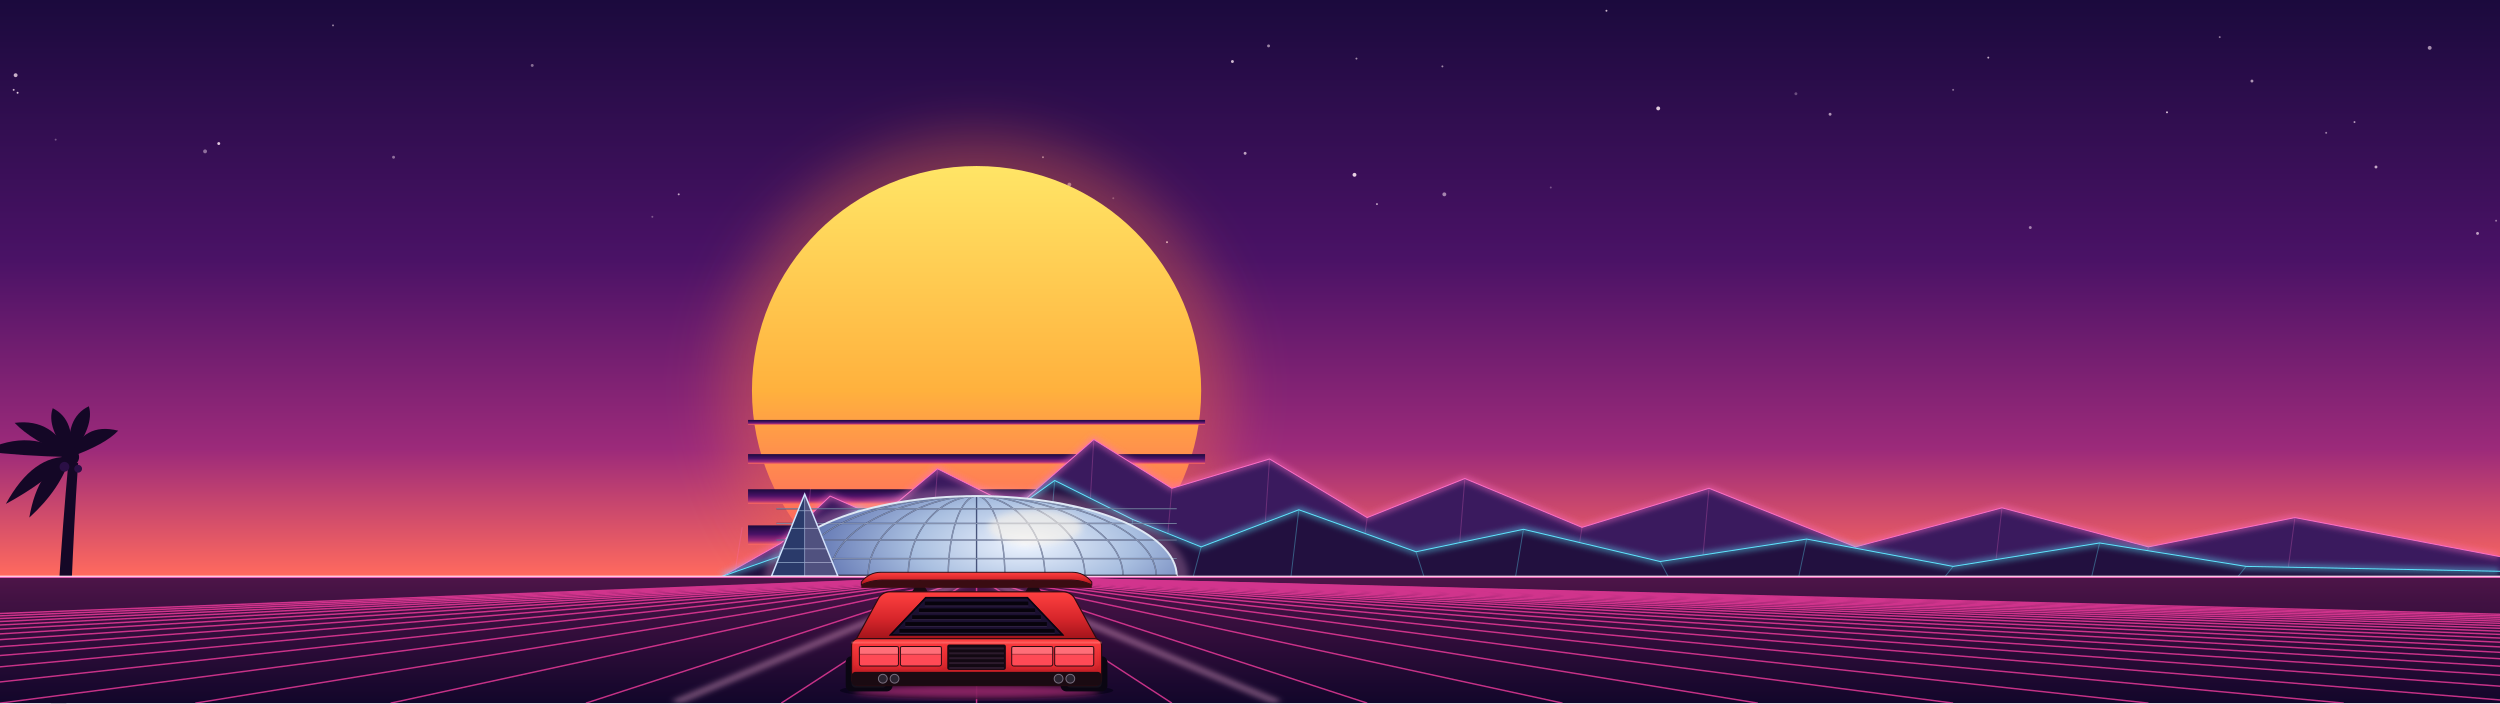
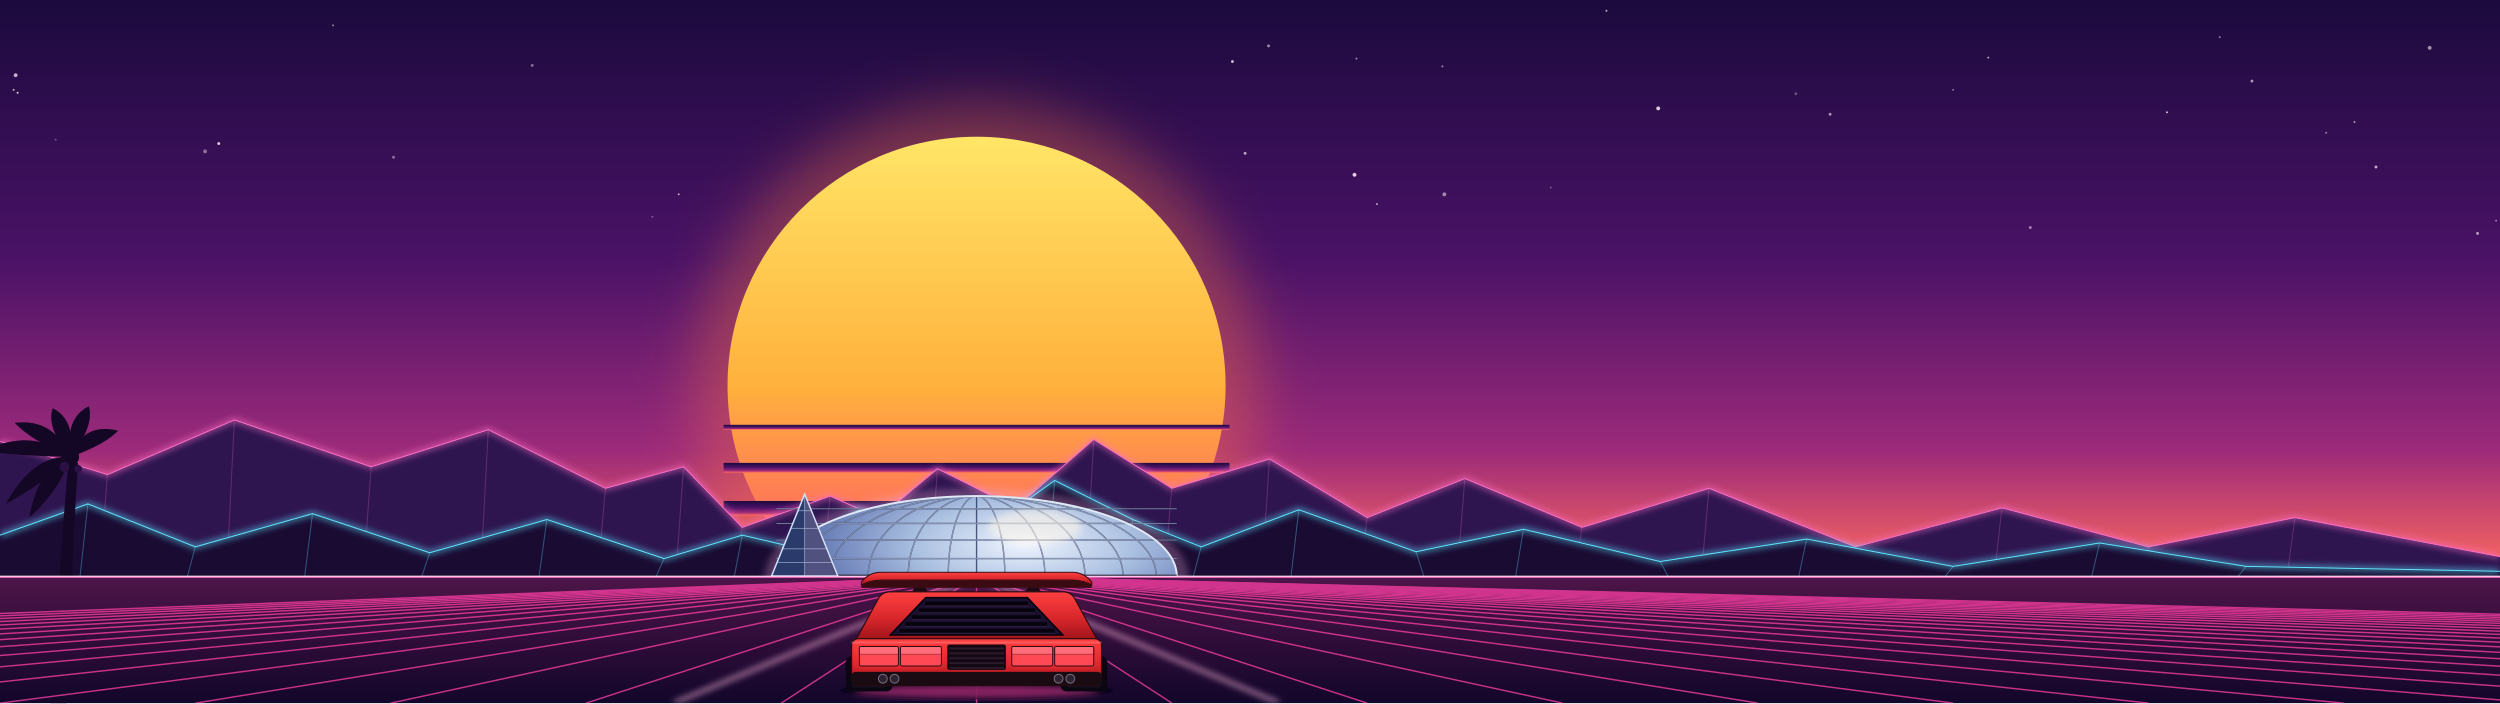
<svg xmlns="http://www.w3.org/2000/svg" viewBox="0 0 2560 720" width="2560" height="720">
  <defs>
    <linearGradient id="sky" x1="0" y1="0" x2="0" y2="1">
      <stop offset="0" stop-color="#1b0a3d" />
      <stop offset=".45" stop-color="#4a1266" />
      <stop offset=".78" stop-color="#9c2a7a" />
      <stop offset="1" stop-color="#ff6a5e" />
    </linearGradient>
    <linearGradient id="sunfill" x1="0" y1="0" x2="0" y2="1">
      <stop offset="0" stop-color="#ffe566" />
      <stop offset=".5" stop-color="#ffb13d" />
      <stop offset=".8" stop-color="#ff6a5e" />
      <stop offset="1" stop-color="#ff4d8d" />
    </linearGradient>
    <linearGradient id="floorfade" x1="0" y1="0" x2="0" y2="1">
      <stop offset="0" stop-color="#ff3fa4" stop-opacity=".25" />
      <stop offset="1" stop-color="#ff3fa4" stop-opacity="0" />
    </linearGradient>
    <filter id="glow" x="-20%" y="-20%" width="140%" height="140%">
      <feGaussianBlur stdDeviation="3" />
    </filter>
    <filter id="sunglow" x="-50%" y="-50%" width="200%" height="200%">
      <feGaussianBlur stdDeviation="28" />
    </filter>
    <linearGradient id="carred" x1="0" y1="0" x2="0" y2="1">
      <stop offset="0" stop-color="#ff4040" />
      <stop offset=".55" stop-color="#d7262b" />
      <stop offset="1" stop-color="#9e1219" />
    </linearGradient>
    <radialGradient id="domefill" cx="62%" cy="30%" r="80%">
      <stop offset="0" stop-color="#eef4ff" />
      <stop offset=".35" stop-color="#a9bfe0" />
      <stop offset=".7" stop-color="#5b6fae" />
      <stop offset="1" stop-color="#2a2f6e" />
    </radialGradient>
    <clipPath id="domeclip">
      <rect x="775" y="488" width="450" height="102" />
    </clipPath>
    <clipPath id="floor">
      <rect x="0" y="590" width="2560" height="130" />
    </clipPath>
  </defs>
  <rect width="2560" height="590" fill="url(#sky)" />
  <circle cx="1068" cy="161" r="1" fill="#ffe9f5" opacity="0.55">
    <animate attributeName="opacity" values="0.34;0.81;0.45" dur="6.2s" begin="4.1s" repeatCount="indefinite" />
  </circle>
  <circle cx="341" cy="26" r="1" fill="#ffe9f5" opacity="0.52">
    <animate attributeName="opacity" values="0.20;0.94;0.36" dur="6.9s" begin="5.3s" repeatCount="indefinite" />
  </circle>
  <circle cx="1477" cy="68" r="1" fill="#ffe9f5" opacity="0.56">
    <animate attributeName="opacity" values="0.27;0.88;0.46" dur="4.6s" begin="3.8s" repeatCount="indefinite" />
  </circle>
  <circle cx="2488" cy="49" r="2" fill="#ffe9f5" opacity="0.59">
    <animate attributeName="opacity" values="0.22;0.94;0.32" dur="3.1s" begin="5.9s" repeatCount="indefinite" />
  </circle>
  <circle cx="1140" cy="203" r="1" fill="#ffe9f5" opacity="0.32">
    <animate attributeName="opacity" values="0.42;0.74;0.39" dur="5.9s" begin="3.7s" repeatCount="indefinite" />
  </circle>
  <circle cx="545" cy="67" r="1.5" fill="#ffe9f5" opacity="0.44">
    <animate attributeName="opacity" values="0.31;0.75;0.25" dur="5.8s" begin="1.0s" repeatCount="indefinite" />
  </circle>
  <circle cx="2219" cy="115" r="1" fill="#ffe9f5" opacity="0.83">
    <animate attributeName="opacity" values="0.31;0.79;0.41" dur="5.0s" begin="3.4s" repeatCount="indefinite" />
  </circle>
  <circle cx="403" cy="161" r="1.5" fill="#ffe9f5" opacity="0.45">
    <animate attributeName="opacity" values="0.43;0.87;0.35" dur="5.9s" begin="3.6s" repeatCount="indefinite" />
  </circle>
  <circle cx="1262" cy="63" r="1.5" fill="#ffe9f5" opacity="0.78">
    <animate attributeName="opacity" values="0.50;0.75;0.39" dur="7.0s" begin="5.8s" repeatCount="indefinite" />
  </circle>
  <circle cx="1095" cy="189" r="2" fill="#ffe9f5" opacity="0.52">
    <animate attributeName="opacity" values="0.38;0.97;0.37" dur="6.7s" begin="1.8s" repeatCount="indefinite" />
  </circle>
  <circle cx="16" cy="77" r="2" fill="#ffe9f5" opacity="0.74">
    <animate attributeName="opacity" values="0.38;0.93;0.28" dur="6.9s" begin="3.3s" repeatCount="indefinite" />
  </circle>
  <circle cx="1839" cy="96" r="1.5" fill="#ffe9f5" opacity="0.30">
    <animate attributeName="opacity" values="0.38;0.75;0.41" dur="7.4s" begin="6.0s" repeatCount="indefinite" />
  </circle>
  <circle cx="1410" cy="209" r="1" fill="#ffe9f5" opacity="0.67">
    <animate attributeName="opacity" values="0.32;0.92;0.46" dur="5.2s" begin="2.7s" repeatCount="indefinite" />
  </circle>
  <circle cx="2382" cy="136" r="1" fill="#ffe9f5" opacity="0.52">
    <animate attributeName="opacity" values="0.24;0.72;0.45" dur="5.6s" begin="2.5s" repeatCount="indefinite" />
  </circle>
  <circle cx="14" cy="92" r="1" fill="#ffe9f5" opacity="0.74">
    <animate attributeName="opacity" values="0.45;0.94;0.25" dur="4.1s" begin="1.0s" repeatCount="indefinite" />
  </circle>
  <circle cx="2000" cy="92" r="1" fill="#ffe9f5" opacity="0.45">
    <animate attributeName="opacity" values="0.49;0.94;0.43" dur="5.2s" begin="5.3s" repeatCount="indefinite" />
  </circle>
  <circle cx="2273" cy="38" r="1" fill="#ffe9f5" opacity="0.49">
    <animate attributeName="opacity" values="0.48;0.80;0.49" dur="3.9s" begin="5.1s" repeatCount="indefinite" />
  </circle>
  <circle cx="1389" cy="60" r="1" fill="#ffe9f5" opacity="0.57">
    <animate attributeName="opacity" values="0.29;0.76;0.36" dur="6.5s" begin="4.9s" repeatCount="indefinite" />
  </circle>
  <circle cx="18" cy="95" r="1" fill="#ffe9f5" opacity="0.85">
    <animate attributeName="opacity" values="0.43;0.71;0.39" dur="5.4s" begin="6.0s" repeatCount="indefinite" />
  </circle>
  <circle cx="2433" cy="171" r="1.5" fill="#ffe9f5" opacity="0.71">
    <animate attributeName="opacity" values="0.45;0.95;0.34" dur="5.5s" begin="1.1s" repeatCount="indefinite" />
  </circle>
  <circle cx="1698" cy="111" r="2" fill="#ffe9f5" opacity="0.86">
    <animate attributeName="opacity" values="0.46;0.96;0.24" dur="3.1s" begin="4.6s" repeatCount="indefinite" />
  </circle>
  <circle cx="210" cy="155" r="2" fill="#ffe9f5" opacity="0.44">
    <animate attributeName="opacity" values="0.35;0.76;0.31" dur="7.9s" begin="2.7s" repeatCount="indefinite" />
  </circle>
  <circle cx="1479" cy="199" r="2" fill="#ffe9f5" opacity="0.54">
    <animate attributeName="opacity" values="0.34;0.93;0.41" dur="7.9s" begin="4.5s" repeatCount="indefinite" />
  </circle>
  <circle cx="1275" cy="157" r="1.5" fill="#ffe9f5" opacity="0.68">
    <animate attributeName="opacity" values="0.38;0.91;0.49" dur="5.3s" begin="5.9s" repeatCount="indefinite" />
  </circle>
  <circle cx="57" cy="143" r="1" fill="#ffe9f5" opacity="0.33">
    <animate attributeName="opacity" values="0.48;0.71;0.42" dur="3.9s" begin="1.6s" repeatCount="indefinite" />
  </circle>
  <circle cx="2036" cy="59" r="1" fill="#ffe9f5" opacity="0.72">
    <animate attributeName="opacity" values="0.26;0.83;0.29" dur="5.0s" begin="3.1s" repeatCount="indefinite" />
  </circle>
  <circle cx="2537" cy="239" r="1.5" fill="#ffe9f5" opacity="0.65">
    <animate attributeName="opacity" values="0.27;0.97;0.28" dur="5.3s" begin="0.4s" repeatCount="indefinite" />
  </circle>
  <circle cx="224" cy="147" r="1.5" fill="#ffe9f5" opacity="0.85">
    <animate attributeName="opacity" values="0.34;0.73;0.24" dur="4.0s" begin="4.6s" repeatCount="indefinite" />
  </circle>
  <circle cx="2411" cy="125" r="1" fill="#ffe9f5" opacity="0.64">
    <animate attributeName="opacity" values="0.41;0.77;0.46" dur="7.3s" begin="1.9s" repeatCount="indefinite" />
  </circle>
  <circle cx="695" cy="199" r="1" fill="#ffe9f5" opacity="0.70">
    <animate attributeName="opacity" values="0.38;0.76;0.25" dur="7.3s" begin="2.3s" repeatCount="indefinite" />
  </circle>
  <circle cx="2306" cy="83" r="1.5" fill="#ffe9f5" opacity="0.62">
    <animate attributeName="opacity" values="0.43;0.79;0.31" dur="5.4s" begin="2.7s" repeatCount="indefinite" />
  </circle>
  <circle cx="2079" cy="233" r="1.5" fill="#ffe9f5" opacity="0.53">
    <animate attributeName="opacity" values="0.24;0.70;0.36" dur="3.2s" begin="2.9s" repeatCount="indefinite" />
  </circle>
  <circle cx="1588" cy="192" r="1" fill="#ffe9f5" opacity="0.31">
    <animate attributeName="opacity" values="0.24;0.94;0.44" dur="5.8s" begin="1.1s" repeatCount="indefinite" />
  </circle>
  <circle cx="1387" cy="179" r="2" fill="#ffe9f5" opacity="0.88">
    <animate attributeName="opacity" values="0.40;0.91;0.41" dur="4.1s" begin="5.5s" repeatCount="indefinite" />
  </circle>
  <circle cx="1195" cy="248" r="1" fill="#ffe9f5" opacity="0.81">
    <animate attributeName="opacity" values="0.34;0.91;0.47" dur="4.8s" begin="1.7s" repeatCount="indefinite" />
  </circle>
  <circle cx="668" cy="222" r="1" fill="#ffe9f5" opacity="0.33">
    <animate attributeName="opacity" values="0.30;0.76;0.22" dur="7.0s" begin="0.5s" repeatCount="indefinite" />
  </circle>
  <circle cx="1299" cy="47" r="1.5" fill="#ffe9f5" opacity="0.55">
    <animate attributeName="opacity" values="0.39;0.96;0.47" dur="3.8s" begin="1.2s" repeatCount="indefinite" />
  </circle>
  <circle cx="1645" cy="11" r="1" fill="#ffe9f5" opacity="0.76">
    <animate attributeName="opacity" values="0.35;0.77;0.23" dur="4.7s" begin="0.2s" repeatCount="indefinite" />
  </circle>
  <circle cx="2556" cy="226" r="1" fill="#ffe9f5" opacity="0.48">
    <animate attributeName="opacity" values="0.38;0.83;0.29" dur="7.1s" begin="0.0s" repeatCount="indefinite" />
  </circle>
  <circle cx="1874" cy="117" r="1.5" fill="#ffe9f5" opacity="0.61">
    <animate attributeName="opacity" values="0.33;0.95;0.28" dur="7.1s" begin="4.6s" repeatCount="indefinite" />
  </circle>
  <g>
-     <circle cx="1000" cy="400" r="260" fill="#ff7a3d" opacity=".35" filter="url(#sunglow)" />
-     <circle cx="1000" cy="400" r="230" fill="url(#sunfill)" />
-     <rect x="766" y="430" width="468" height="5" fill="url(#sky)" />
-     <rect x="766" y="465" width="468" height="10" fill="url(#sky)" />
-     <rect x="766" y="501" width="468" height="15" fill="url(#sky)" />
-     <rect x="766" y="538" width="468" height="20" fill="url(#sky)" />
-     <rect x="766" y="576" width="468" height="25" fill="url(#sky)" />
-     <rect x="766" y="615" width="468" height="30" fill="url(#sky)" />
-   </g>
-   <polygon points="740,590 800,556 850,508 900,530 960,480 1040,520 1120,450 1200,500 1300,470 1400,530 1500,490 1620,540 1750,500 1900,560 2050,520 2200,560 2350,530 2560,570 2560,590 740,590" fill="#3a1a5e" />
-   <polyline points="740,590 800,556 850,508 900,530 960,480 1040,520 1120,450 1200,500 1300,470 1400,530 1500,490 1620,540 1750,500 1900,560 2050,520 2200,560 2350,530 2560,570" fill="none" stroke="#ff6ec7" stroke-width="3" stroke-linejoin="round" filter="url(#glow)" opacity=".9" />
-   <polyline points="740,590 800,556 850,508 900,530 960,480 1040,520 1120,450 1200,500 1300,470 1400,530 1500,490 1620,540 1750,500 1900,560 2050,520 2200,560 2350,530 2560,570" fill="none" stroke="#ff6ec7" stroke-width="1" stroke-linejoin="round" />
+     <circle cx="1000" cy="395" r="289" fill="#ff7a3d" opacity=".35" filter="url(#sunglow)" />
+     <circle cx="1000" cy="395" r="255" fill="url(#sunfill)" />
+     <rect x="741" y="435" width="518" height="5" fill="url(#sky)" />
+     <rect x="741" y="474" width="518" height="10" fill="url(#sky)" />
+     <rect x="741" y="513" width="518" height="15" fill="url(#sky)" />
+     <rect x="741" y="552" width="518" height="20" fill="url(#sky)" />
+     <rect x="741" y="591" width="518" height="25" fill="url(#sky)" />
+     <rect x="741" y="630" width="518" height="30" fill="url(#sky)" />
+   </g>
+   <polygon points="0,452 110,486 240,430 380,478 500,440 620,500 700,478 760,540 850,508 900,530 960,480 1040,520 1120,450 1200,500 1300,470 1400,530 1500,490 1620,540 1750,500 1900,560 2050,520 2200,560 2350,530 2560,570 2560,590 0,590" fill="#2e1550" />
+   <polyline points="0,452 110,486 240,430 380,478 500,440 620,500 700,478 760,540 850,508 900,530 960,480 1040,520 1120,450 1200,500 1300,470 1400,530 1500,490 1620,540 1750,500 1900,560 2050,520 2200,560 2350,530 2560,570" fill="none" stroke="#ff6ec7" stroke-width="3" stroke-linejoin="round" filter="url(#glow)" opacity=".9" />
+   <polyline points="0,452 110,486 240,430 380,478 500,440 620,500 700,478 760,540 850,508 900,530 960,480 1040,520 1120,450 1200,500 1300,470 1400,530 1500,490 1620,540 1750,500 1900,560 2050,520 2200,560 2350,530 2560,570" fill="none" stroke="#ff6ec7" stroke-width="1" stroke-linejoin="round" />
+   <line x1="110" y1="486" x2="102" y2="590" stroke="#ff6ec7" stroke-width="1" opacity="0.25" />
+   <line x1="240" y1="430" x2="232" y2="590" stroke="#ff6ec7" stroke-width="1" opacity="0.25" />
+   <line x1="380" y1="478" x2="372" y2="590" stroke="#ff6ec7" stroke-width="1" opacity="0.25" />
+   <line x1="500" y1="440" x2="492" y2="590" stroke="#ff6ec7" stroke-width="1" opacity="0.25" />
+   <line x1="620" y1="500" x2="612" y2="590" stroke="#ff6ec7" stroke-width="1" opacity="0.25" />
+   <line x1="700" y1="478" x2="692" y2="590" stroke="#ff6ec7" stroke-width="1" opacity="0.25" />
  <line x1="760" y1="540" x2="752" y2="590" stroke="#ff6ec7" stroke-width="1" opacity="0.25" />
-   <line x1="830" y1="500" x2="822" y2="590" stroke="#ff6ec7" stroke-width="1" opacity="0.25" />
+   <line x1="850" y1="508" x2="842" y2="590" stroke="#ff6ec7" stroke-width="1" opacity="0.25" />
  <line x1="900" y1="530" x2="892" y2="590" stroke="#ff6ec7" stroke-width="1" opacity="0.25" />
  <line x1="960" y1="480" x2="952" y2="590" stroke="#ff6ec7" stroke-width="1" opacity="0.25" />
  <line x1="1040" y1="520" x2="1032" y2="590" stroke="#ff6ec7" stroke-width="1" opacity="0.25" />
  <line x1="1120" y1="450" x2="1112" y2="590" stroke="#ff6ec7" stroke-width="1" opacity="0.25" />
  <line x1="1200" y1="500" x2="1192" y2="590" stroke="#ff6ec7" stroke-width="1" opacity="0.25" />
  <line x1="1300" y1="470" x2="1292" y2="590" stroke="#ff6ec7" stroke-width="1" opacity="0.25" />
  <line x1="1400" y1="530" x2="1392" y2="590" stroke="#ff6ec7" stroke-width="1" opacity="0.25" />
  <line x1="1500" y1="490" x2="1492" y2="590" stroke="#ff6ec7" stroke-width="1" opacity="0.25" />
  <line x1="1620" y1="540" x2="1612" y2="590" stroke="#ff6ec7" stroke-width="1" opacity="0.25" />
  <line x1="1750" y1="500" x2="1742" y2="590" stroke="#ff6ec7" stroke-width="1" opacity="0.25" />
  <line x1="1900" y1="560" x2="1892" y2="590" stroke="#ff6ec7" stroke-width="1" opacity="0.25" />
  <line x1="2050" y1="520" x2="2042" y2="590" stroke="#ff6ec7" stroke-width="1" opacity="0.25" />
  <line x1="2200" y1="560" x2="2192" y2="590" stroke="#ff6ec7" stroke-width="1" opacity="0.25" />
  <line x1="2350" y1="530" x2="2342" y2="590" stroke="#ff6ec7" stroke-width="1" opacity="0.25" />
-   <polygon points="740,590 820,562 880,522 950,560 1010,542 1080,492 1160,532 1230,560 1330,522 1450,565 1560,542 1700,575 1850,552 2000,580 2150,556 2300,580 2560,585 2560,590 740,590" fill="#22103f" />
-   <polyline points="740,590 820,562 880,522 950,560 1010,542 1080,492 1160,532 1230,560 1330,522 1450,565 1560,542 1700,575 1850,552 2000,580 2150,556 2300,580 2560,585" fill="none" stroke="#5ee7ff" stroke-width="3" stroke-linejoin="round" filter="url(#glow)" opacity=".9" />
-   <polyline points="740,590 820,562 880,522 950,560 1010,542 1080,492 1160,532 1230,560 1330,522 1450,565 1560,542 1700,575 1850,552 2000,580 2150,556 2300,580 2560,585" fill="none" stroke="#5ee7ff" stroke-width="1" stroke-linejoin="round" />
-   <line x1="800" y1="560" x2="792" y2="590" stroke="#5ee7ff" stroke-width="1" opacity="0.35" />
+   <polygon points="0,548 90,516 200,560 320,526 440,566 560,532 680,572 760,548 820,562 880,522 950,560 1010,542 1080,492 1160,532 1230,560 1330,522 1450,565 1560,542 1700,575 1850,552 2000,580 2150,556 2300,580 2560,585 2560,590 0,590" fill="#1a0b33" />
+   <polyline points="0,548 90,516 200,560 320,526 440,566 560,532 680,572 760,548 820,562 880,522 950,560 1010,542 1080,492 1160,532 1230,560 1330,522 1450,565 1560,542 1700,575 1850,552 2000,580 2150,556 2300,580 2560,585" fill="none" stroke="#5ee7ff" stroke-width="3" stroke-linejoin="round" filter="url(#glow)" opacity=".9" />
+   <polyline points="0,548 90,516 200,560 320,526 440,566 560,532 680,572 760,548 820,562 880,522 950,560 1010,542 1080,492 1160,532 1230,560 1330,522 1450,565 1560,542 1700,575 1850,552 2000,580 2150,556 2300,580 2560,585" fill="none" stroke="#5ee7ff" stroke-width="1" stroke-linejoin="round" />
+   <line x1="90" y1="516" x2="82" y2="590" stroke="#5ee7ff" stroke-width="1" opacity="0.35" />
+   <line x1="200" y1="560" x2="192" y2="590" stroke="#5ee7ff" stroke-width="1" opacity="0.35" />
+   <line x1="320" y1="526" x2="312" y2="590" stroke="#5ee7ff" stroke-width="1" opacity="0.35" />
+   <line x1="440" y1="566" x2="432" y2="590" stroke="#5ee7ff" stroke-width="1" opacity="0.35" />
+   <line x1="560" y1="532" x2="552" y2="590" stroke="#5ee7ff" stroke-width="1" opacity="0.35" />
+   <line x1="680" y1="572" x2="672" y2="590" stroke="#5ee7ff" stroke-width="1" opacity="0.35" />
+   <line x1="760" y1="548" x2="752" y2="590" stroke="#5ee7ff" stroke-width="1" opacity="0.35" />
+   <line x1="820" y1="562" x2="812" y2="590" stroke="#5ee7ff" stroke-width="1" opacity="0.35" />
  <line x1="880" y1="522" x2="872" y2="590" stroke="#5ee7ff" stroke-width="1" opacity="0.35" />
  <line x1="950" y1="560" x2="942" y2="590" stroke="#5ee7ff" stroke-width="1" opacity="0.35" />
  <line x1="1010" y1="542" x2="1002" y2="590" stroke="#5ee7ff" stroke-width="1" opacity="0.35" />
  <line x1="1080" y1="492" x2="1072" y2="590" stroke="#5ee7ff" stroke-width="1" opacity="0.35" />
  <line x1="1160" y1="532" x2="1152" y2="590" stroke="#5ee7ff" stroke-width="1" opacity="0.35" />
  <line x1="1230" y1="560" x2="1222" y2="590" stroke="#5ee7ff" stroke-width="1" opacity="0.35" />
  <line x1="1330" y1="522" x2="1322" y2="590" stroke="#5ee7ff" stroke-width="1" opacity="0.35" />
  <line x1="1450" y1="565" x2="1458" y2="590" stroke="#5ee7ff" stroke-width="1" opacity="0.35" />
  <line x1="1560" y1="542" x2="1552" y2="590" stroke="#5ee7ff" stroke-width="1" opacity="0.35" />
  <line x1="1700" y1="575" x2="1708" y2="590" stroke="#5ee7ff" stroke-width="1" opacity="0.35" />
  <line x1="1850" y1="552" x2="1842" y2="590" stroke="#5ee7ff" stroke-width="1" opacity="0.35" />
  <line x1="2000" y1="580" x2="1992" y2="590" stroke="#5ee7ff" stroke-width="1" opacity="0.35" />
  <line x1="2150" y1="556" x2="2142" y2="590" stroke="#5ee7ff" stroke-width="1" opacity="0.35" />
  <line x1="2300" y1="580" x2="2292" y2="590" stroke="#5ee7ff" stroke-width="1" opacity="0.35" />
  <g>
    <ellipse cx="1000" cy="592" rx="217" ry="92" fill="#ffb8e0" opacity=".25" filter="url(#glow)" clip-path="url(#domeclip)" />
    <ellipse cx="1000" cy="590" rx="205" ry="82" fill="url(#domefill)" clip-path="url(#domeclip)" />
    <g clip-path="url(#domeclip)" fill="none" stroke="#1d2a55" stroke-width="1.4" opacity=".75">
      <ellipse cx="1000" cy="590" rx="29" ry="82" />
      <ellipse cx="1000" cy="590" rx="70" ry="82" />
      <ellipse cx="1000" cy="590" rx="111" ry="82" />
      <ellipse cx="1000" cy="590" rx="150" ry="82" />
      <ellipse cx="1000" cy="590" rx="184" ry="82" />
      <line x1="795" y1="572" x2="1205" y2="572" />
      <line x1="795" y1="553" x2="1205" y2="553" />
      <line x1="795" y1="536" x2="1205" y2="536" />
      <line x1="795" y1="521" x2="1205" y2="521" />
      <line x1="1000" y1="508" x2="1000" y2="590" />
    </g>
    <g clip-path="url(#domeclip)" fill="none" stroke="#eaf3ff" stroke-width=".8" opacity=".5">
      <ellipse cx="1000" cy="590" rx="29" ry="82" />
      <ellipse cx="1000" cy="590" rx="70" ry="82" />
      <ellipse cx="1000" cy="590" rx="111" ry="82" />
      <ellipse cx="1000" cy="590" rx="150" ry="82" />
      <ellipse cx="1000" cy="590" rx="184" ry="82" />
      <line x1="795" y1="572" x2="1205" y2="572" />
      <line x1="795" y1="553" x2="1205" y2="553" />
      <line x1="795" y1="536" x2="1205" y2="536" />
      <line x1="795" y1="521" x2="1205" y2="521" />
    </g>
    <ellipse cx="1060" cy="540" rx="48" ry="18" fill="#fff6e8" opacity=".55" filter="url(#glow)" clip-path="url(#domeclip)" />
    <ellipse cx="1000" cy="590" rx="205" ry="82" fill="none" stroke="#dfe9f5" stroke-width="2" clip-path="url(#domeclip)" />
    <line x1="795" y1="590" x2="1205" y2="590" stroke="#0d0620" stroke-width="3" />
    <g>
      <polygon points="790,590 858,590 824,506" fill="#2a3a6a" stroke="#cfe6ff" stroke-width="1.5" />
      <g stroke="#cfe6ff" stroke-width=".8" opacity=".6" fill="none">
        <line x1="824" y1="506" x2="824" y2="590" />
        <line x1="801" y1="562" x2="847" y2="562" />
        <line x1="810" y1="541" x2="838" y2="541" />
        <line x1="817" y1="523" x2="831" y2="523" />
        <line x1="796" y1="576" x2="852" y2="576" />
      </g>
      <polygon points="824,506 858,590 824,590" fill="#ffb8e0" opacity=".18" />
    </g>
  </g>
  <g fill="#140726">
    <path d="M52 720 C 58 640, 62 560, 70 474 L 80 474 C 74 560, 72 640, 68 720 Z" />
    <path d="M72 468 Q 33 437 -17 462 Q 22 467 72 468 Z" />
    <path d="M72 468 Q 55 428 15 433 Q 32 451 72 468 Z" />
    <path d="M72 468 Q 78 430 54 418 Q 47 438 72 468 Z" />
    <path d="M72 468 Q 97 436 91 416 Q 66 428 72 468 Z" />
    <path d="M72 468 Q 108 455 121 441 Q 85 432 72 468 Z" />
    <path d="M72 468 Q 34 465 6 516 Q 45 495 72 468 Z" />
    <path d="M72 468 Q 39 478 30 530 Q 62 501 72 468 Z" />
    <circle cx="72" cy="468" r="9" />
    <circle cx="66" cy="478" r="5" fill="#2a0f45" />
    <circle cx="80" cy="480" r="4" fill="#2a0f45" />
  </g>
  <rect x="0" y="590" width="2560" height="130" fill="#12062a" />
  <rect x="0" y="590" width="2560" height="130" fill="url(#floorfade)" />
  <g clip-path="url(#floor)" stroke="#ff3fa4" stroke-width="1.5" fill="none" opacity=".75">
    <line x1="1000" y1="590" x2="-2400" y2="720" />
    <line x1="1000" y1="590" x2="-2200" y2="720" />
    <line x1="1000" y1="590" x2="-2000" y2="720" />
    <line x1="1000" y1="590" x2="-1800" y2="720" />
    <line x1="1000" y1="590" x2="-1600" y2="720" />
    <line x1="1000" y1="590" x2="-1400" y2="720" />
    <line x1="1000" y1="590" x2="-1200" y2="720" />
    <line x1="1000" y1="590" x2="-1000" y2="720" />
    <line x1="1000" y1="590" x2="-800" y2="720" />
    <line x1="1000" y1="590" x2="-600" y2="720" />
    <line x1="1000" y1="590" x2="-400" y2="720" />
    <line x1="1000" y1="590" x2="-200" y2="720" />
    <line x1="1000" y1="590" x2="0" y2="720" />
    <line x1="1000" y1="590" x2="200" y2="720" />
    <line x1="1000" y1="590" x2="400" y2="720" />
    <line x1="1000" y1="590" x2="600" y2="720" />
    <line x1="1000" y1="590" x2="800" y2="720" />
    <line x1="1000" y1="590" x2="1000" y2="720" />
    <line x1="1000" y1="590" x2="1200" y2="720" />
    <line x1="1000" y1="590" x2="1400" y2="720" />
    <line x1="1000" y1="590" x2="1600" y2="720" />
    <line x1="1000" y1="590" x2="1800" y2="720" />
    <line x1="1000" y1="590" x2="2000" y2="720" />
    <line x1="1000" y1="590" x2="2200" y2="720" />
    <line x1="1000" y1="590" x2="2400" y2="720" />
    <line x1="1000" y1="590" x2="2600" y2="720" />
    <line x1="1000" y1="590" x2="2800" y2="720" />
    <line x1="1000" y1="590" x2="3000" y2="720" />
    <line x1="1000" y1="590" x2="3200" y2="720" />
    <line x1="1000" y1="590" x2="3400" y2="720" />
    <line x1="1000" y1="590" x2="3600" y2="720" />
    <line x1="1000" y1="590" x2="3800" y2="720" />
    <line x1="1000" y1="590" x2="4000" y2="720" />
    <line x1="1000" y1="590" x2="4200" y2="720" />
    <line x1="1000" y1="590" x2="4400" y2="720" />
    <line x1="1000" y1="590" x2="4600" y2="720" />
    <line x1="1000" y1="590" x2="4800" y2="720" />
    <line x1="1000" y1="590" x2="5000" y2="720" />
    <line x1="1000" y1="590" x2="5200" y2="720" />
    <line x1="1000" y1="590" x2="5400" y2="720" />
    <line x1="1000" y1="590" x2="5600" y2="720" />
    <line x1="1000" y1="590" x2="5800" y2="720" />
    <line x1="1000" y1="590" x2="6000" y2="720" />
    <line x1="1000" y1="590" x2="6200" y2="720" />
  </g>
  <g clip-path="url(#floor)" stroke="#ffb8e0" stroke-width="3" fill="none" opacity=".9" filter="url(#glow)">
    <line x1="1000" y1="590" x2="690" y2="720" />
    <line x1="1000" y1="590" x2="1310" y2="720" />
  </g>
  <g clip-path="url(#floor)" stroke="#ff6ec7" stroke-width="2" fill="none">
    <line x1="0" y1="590" x2="2560" y2="590">
      <animate attributeName="y1" from="590" to="726" dur="7.0s" begin="0.00s" repeatCount="indefinite" calcMode="spline" keySplines="0.55 0 1 0.6" />
      <animate attributeName="y2" from="590" to="726" dur="7.0s" begin="0.00s" repeatCount="indefinite" calcMode="spline" keySplines="0.55 0 1 0.6" />
      <animate attributeName="opacity" values="0;.9;.9" keyTimes="0;.15;1" dur="7.0s" begin="0.00s" repeatCount="indefinite" />
    </line>
    <line x1="0" y1="590" x2="2560" y2="590">
      <animate attributeName="y1" from="590" to="726" dur="7.0s" begin="-0.58s" repeatCount="indefinite" calcMode="spline" keySplines="0.55 0 1 0.6" />
      <animate attributeName="y2" from="590" to="726" dur="7.0s" begin="-0.58s" repeatCount="indefinite" calcMode="spline" keySplines="0.55 0 1 0.6" />
      <animate attributeName="opacity" values="0;.9;.9" keyTimes="0;.15;1" dur="7.0s" begin="-0.58s" repeatCount="indefinite" />
    </line>
    <line x1="0" y1="590" x2="2560" y2="590">
      <animate attributeName="y1" from="590" to="726" dur="7.0s" begin="-1.17s" repeatCount="indefinite" calcMode="spline" keySplines="0.55 0 1 0.6" />
      <animate attributeName="y2" from="590" to="726" dur="7.0s" begin="-1.17s" repeatCount="indefinite" calcMode="spline" keySplines="0.55 0 1 0.6" />
      <animate attributeName="opacity" values="0;.9;.9" keyTimes="0;.15;1" dur="7.0s" begin="-1.17s" repeatCount="indefinite" />
    </line>
    <line x1="0" y1="590" x2="2560" y2="590">
      <animate attributeName="y1" from="590" to="726" dur="7.0s" begin="-1.75s" repeatCount="indefinite" calcMode="spline" keySplines="0.55 0 1 0.6" />
      <animate attributeName="y2" from="590" to="726" dur="7.0s" begin="-1.75s" repeatCount="indefinite" calcMode="spline" keySplines="0.55 0 1 0.6" />
      <animate attributeName="opacity" values="0;.9;.9" keyTimes="0;.15;1" dur="7.0s" begin="-1.75s" repeatCount="indefinite" />
    </line>
    <line x1="0" y1="590" x2="2560" y2="590">
      <animate attributeName="y1" from="590" to="726" dur="7.0s" begin="-2.33s" repeatCount="indefinite" calcMode="spline" keySplines="0.55 0 1 0.6" />
      <animate attributeName="y2" from="590" to="726" dur="7.0s" begin="-2.33s" repeatCount="indefinite" calcMode="spline" keySplines="0.55 0 1 0.6" />
      <animate attributeName="opacity" values="0;.9;.9" keyTimes="0;.15;1" dur="7.0s" begin="-2.33s" repeatCount="indefinite" />
    </line>
    <line x1="0" y1="590" x2="2560" y2="590">
      <animate attributeName="y1" from="590" to="726" dur="7.0s" begin="-2.92s" repeatCount="indefinite" calcMode="spline" keySplines="0.55 0 1 0.6" />
      <animate attributeName="y2" from="590" to="726" dur="7.0s" begin="-2.92s" repeatCount="indefinite" calcMode="spline" keySplines="0.55 0 1 0.6" />
      <animate attributeName="opacity" values="0;.9;.9" keyTimes="0;.15;1" dur="7.0s" begin="-2.92s" repeatCount="indefinite" />
    </line>
    <line x1="0" y1="590" x2="2560" y2="590">
      <animate attributeName="y1" from="590" to="726" dur="7.0s" begin="-3.50s" repeatCount="indefinite" calcMode="spline" keySplines="0.55 0 1 0.6" />
      <animate attributeName="y2" from="590" to="726" dur="7.0s" begin="-3.50s" repeatCount="indefinite" calcMode="spline" keySplines="0.55 0 1 0.6" />
      <animate attributeName="opacity" values="0;.9;.9" keyTimes="0;.15;1" dur="7.0s" begin="-3.50s" repeatCount="indefinite" />
    </line>
    <line x1="0" y1="590" x2="2560" y2="590">
      <animate attributeName="y1" from="590" to="726" dur="7.0s" begin="-4.08s" repeatCount="indefinite" calcMode="spline" keySplines="0.55 0 1 0.6" />
      <animate attributeName="y2" from="590" to="726" dur="7.0s" begin="-4.08s" repeatCount="indefinite" calcMode="spline" keySplines="0.55 0 1 0.6" />
      <animate attributeName="opacity" values="0;.9;.9" keyTimes="0;.15;1" dur="7.0s" begin="-4.08s" repeatCount="indefinite" />
    </line>
    <line x1="0" y1="590" x2="2560" y2="590">
      <animate attributeName="y1" from="590" to="726" dur="7.0s" begin="-4.67s" repeatCount="indefinite" calcMode="spline" keySplines="0.55 0 1 0.6" />
      <animate attributeName="y2" from="590" to="726" dur="7.0s" begin="-4.67s" repeatCount="indefinite" calcMode="spline" keySplines="0.55 0 1 0.6" />
      <animate attributeName="opacity" values="0;.9;.9" keyTimes="0;.15;1" dur="7.0s" begin="-4.67s" repeatCount="indefinite" />
    </line>
    <line x1="0" y1="590" x2="2560" y2="590">
      <animate attributeName="y1" from="590" to="726" dur="7.0s" begin="-5.25s" repeatCount="indefinite" calcMode="spline" keySplines="0.55 0 1 0.6" />
      <animate attributeName="y2" from="590" to="726" dur="7.0s" begin="-5.25s" repeatCount="indefinite" calcMode="spline" keySplines="0.55 0 1 0.6" />
      <animate attributeName="opacity" values="0;.9;.9" keyTimes="0;.15;1" dur="7.0s" begin="-5.25s" repeatCount="indefinite" />
    </line>
    <line x1="0" y1="590" x2="2560" y2="590">
      <animate attributeName="y1" from="590" to="726" dur="7.0s" begin="-5.83s" repeatCount="indefinite" calcMode="spline" keySplines="0.55 0 1 0.6" />
      <animate attributeName="y2" from="590" to="726" dur="7.0s" begin="-5.83s" repeatCount="indefinite" calcMode="spline" keySplines="0.55 0 1 0.6" />
      <animate attributeName="opacity" values="0;.9;.9" keyTimes="0;.15;1" dur="7.0s" begin="-5.83s" repeatCount="indefinite" />
    </line>
    <line x1="0" y1="590" x2="2560" y2="590">
      <animate attributeName="y1" from="590" to="726" dur="7.0s" begin="-6.42s" repeatCount="indefinite" calcMode="spline" keySplines="0.55 0 1 0.6" />
      <animate attributeName="y2" from="590" to="726" dur="7.0s" begin="-6.42s" repeatCount="indefinite" calcMode="spline" keySplines="0.55 0 1 0.6" />
      <animate attributeName="opacity" values="0;.9;.9" keyTimes="0;.15;1" dur="7.0s" begin="-6.42s" repeatCount="indefinite" />
    </line>
  </g>
  <line x1="0" y1="590" x2="2560" y2="590" stroke="#ffb8e0" stroke-width="3" filter="url(#glow)" />
  <line x1="0" y1="590" x2="2560" y2="590" stroke="#fff1f7" stroke-width="1" />
  <g>
    <ellipse cx="1000" cy="707" rx="140" ry="9" fill="#08021a" opacity=".85" />
    <ellipse cx="1000" cy="708" rx="126" ry="7" fill="#ff3fa4" opacity=".5" filter="url(#glow)" />
    <g>
      <animateTransform attributeName="transform" type="translate" values="0 0; 0 -2; 0 0; 0 -1; 0 0" dur="1.1s" repeatCount="indefinite" />
      <rect x="866" y="672" width="48" height="36" rx="6" fill="#0a0612" />
      <rect x="872" y="676" width="36" height="28" rx="4" fill="#15101c" />
      <rect x="1086" y="672" width="48" height="36" rx="6" fill="#0a0612" />
      <rect x="1092" y="676" width="36" height="28" rx="4" fill="#15101c" />
      <path d="M934 606 L 942 592 L 950 606 Z" fill="#1a0a12" />
      <path d="M1066 606 L 1058 592 L 1050 606 Z" fill="#1a0a12" />
      <path d="M882 596 Q 890 586 902 586 L 1098 586 Q 1110 586 1118 596 L 1118 599 Q 1108 594 1096 594 L 904 594 Q 892 594 882 599 Z" fill="url(#carred)" stroke="#2a0a10" stroke-width="1" />
      <path d="M882 599 Q 892 594 904 594 L 1096 594 Q 1108 594 1118 599 L 1118 602 L 882 602 Z" fill="#3a0c12" />
      <path d="M876 656 L 900 612 Q 904 606 912 606 L 1088 606 Q 1096 606 1100 612 L 1124 656 Z" fill="url(#carred)" stroke="#2a0a10" stroke-width="1.2" />
      <path d="M912 650 L 948 612 L 1052 612 L 1088 650 Z" fill="#1b1030" stroke="#0a0410" stroke-width="1.5" />
      <rect x="947" y="616" width="106" height="4" fill="#07030c" />
      <rect x="947" y="620" width="106" height="1" fill="#3a2a4a" opacity=".6" />
      <rect x="941" y="623" width="119" height="4" fill="#07030c" />
      <rect x="941" y="627" width="119" height="1" fill="#3a2a4a" opacity=".6" />
      <rect x="934" y="630" width="132" height="4" fill="#07030c" />
      <rect x="934" y="634" width="132" height="1" fill="#3a2a4a" opacity=".6" />
      <rect x="927" y="637" width="145" height="4" fill="#07030c" />
      <rect x="927" y="641" width="145" height="1" fill="#3a2a4a" opacity=".6" />
      <rect x="921" y="644" width="159" height="4" fill="#07030c" />
      <rect x="921" y="648" width="159" height="1" fill="#3a2a4a" opacity=".6" />
      <path d="M912 650 L 948 612 L 1052 612 L 1088 650 Z" fill="none" stroke="#0a0410" stroke-width="1.5" />
      <rect x="872" y="654" width="256" height="48" rx="7" fill="url(#carred)" stroke="#2a0a10" stroke-width="1.2" />
      <rect x="872" y="657" width="256" height="2" fill="#ff8a8a" opacity=".45" />
      <rect x="872" y="688" width="256" height="14" rx="4" fill="#1a0a12" />
      <circle cx="904" cy="695" r="4.5" fill="#2b2430" stroke="#7a6f80" stroke-width="1" />
      <circle cx="916" cy="695" r="4.5" fill="#2b2430" stroke="#7a6f80" stroke-width="1" />
      <circle cx="1096" cy="695" r="4.5" fill="#2b2430" stroke="#7a6f80" stroke-width="1" />
      <circle cx="1084" cy="695" r="4.5" fill="#2b2430" stroke="#7a6f80" stroke-width="1" />
      <rect x="970" y="660" width="60" height="26" rx="2" fill="#120812" />
      <g fill="#2c1a2c">
        <rect x="972" y="663" width="56" height="2" />
        <rect x="972" y="668" width="56" height="2" />
        <rect x="972" y="673" width="56" height="2" />
        <rect x="972" y="678" width="56" height="2" />
        <rect x="972" y="683" width="56" height="2" />
      </g>
      <g filter="url(#glow)" opacity=".9">
        <rect x="880" y="662" width="84" height="20" rx="2" fill="#ff2a3c">
          <animate attributeName="opacity" values=".8;1;.8" dur="1.6s" repeatCount="indefinite" />
        </rect>
        <rect x="1036" y="662" width="84" height="20" rx="2" fill="#ff2a3c">
          <animate attributeName="opacity" values=".8;1;.8" dur="1.6s" repeatCount="indefinite" />
        </rect>
      </g>
      <g stroke="#2a0a10" stroke-width="1">
        <rect x="880" y="662" width="40" height="20" rx="2" fill="#ff4a56" />
        <rect x="922" y="662" width="42" height="20" rx="2" fill="#ff4a56" />
        <rect x="1036" y="662" width="42" height="20" rx="2" fill="#ff4a56" />
        <rect x="1080" y="662" width="40" height="20" rx="2" fill="#ff4a56" />
        <rect x="880" y="662" width="40" height="8" fill="#ffb3b8" opacity=".35" />
        <rect x="922" y="662" width="42" height="8" fill="#ffb3b8" opacity=".35" />
        <rect x="1036" y="662" width="42" height="8" fill="#ffb3b8" opacity=".35" />
        <rect x="1080" y="662" width="40" height="8" fill="#ffb3b8" opacity=".35" />
      </g>
    </g>
  </g>
</svg>
